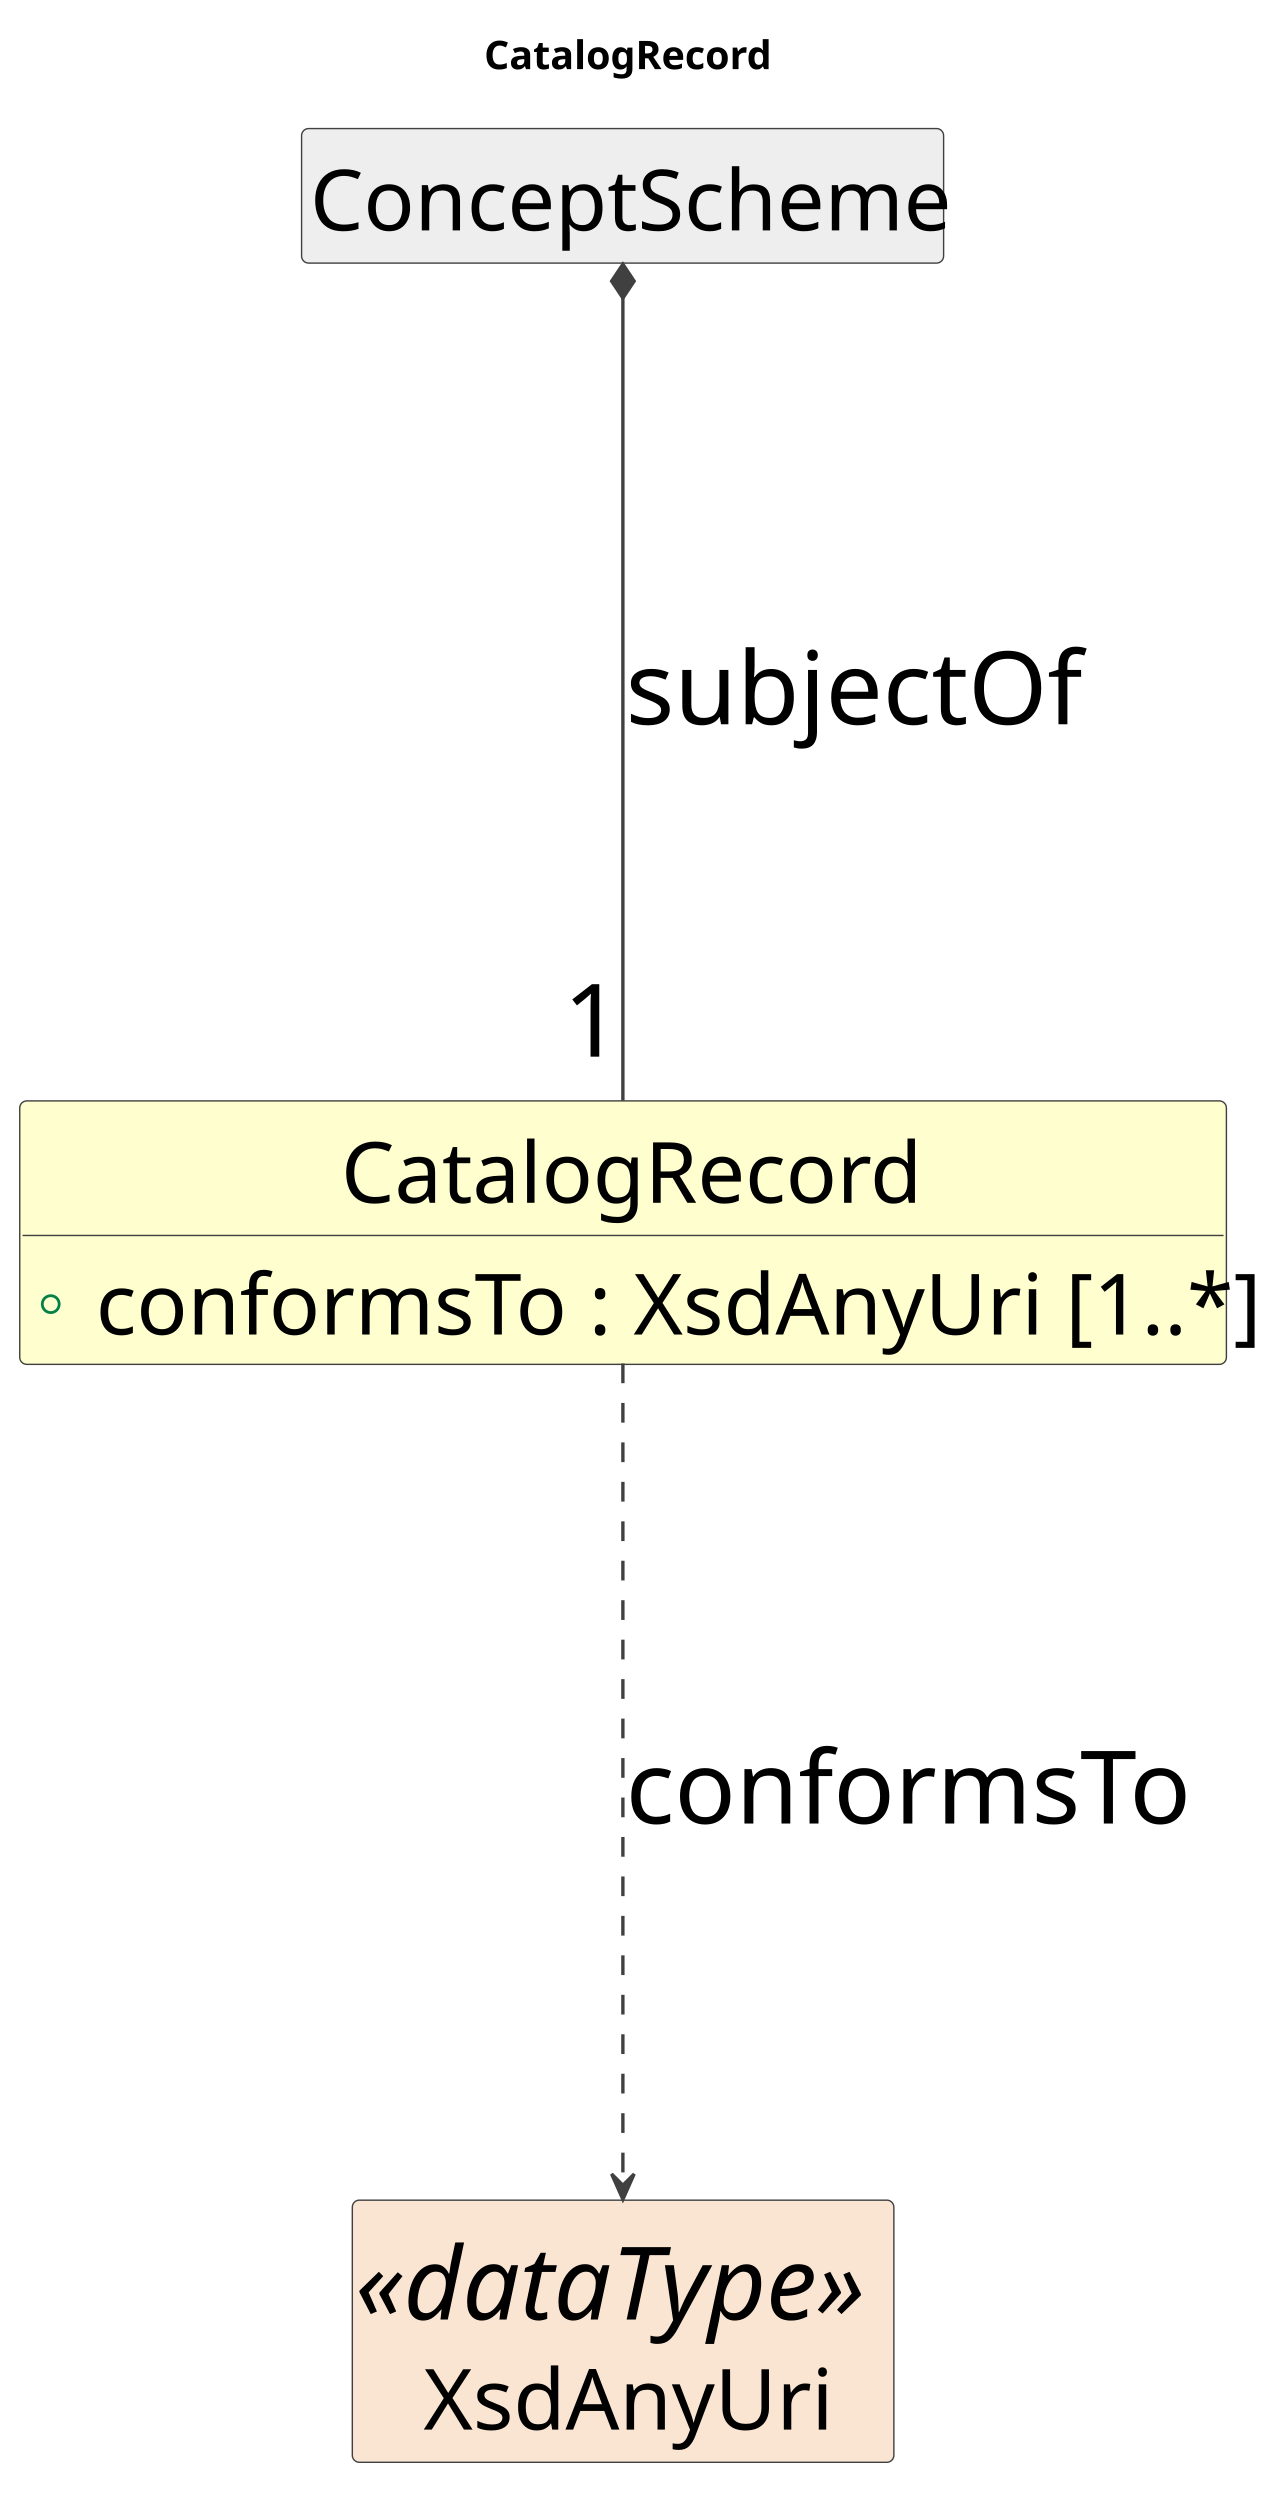
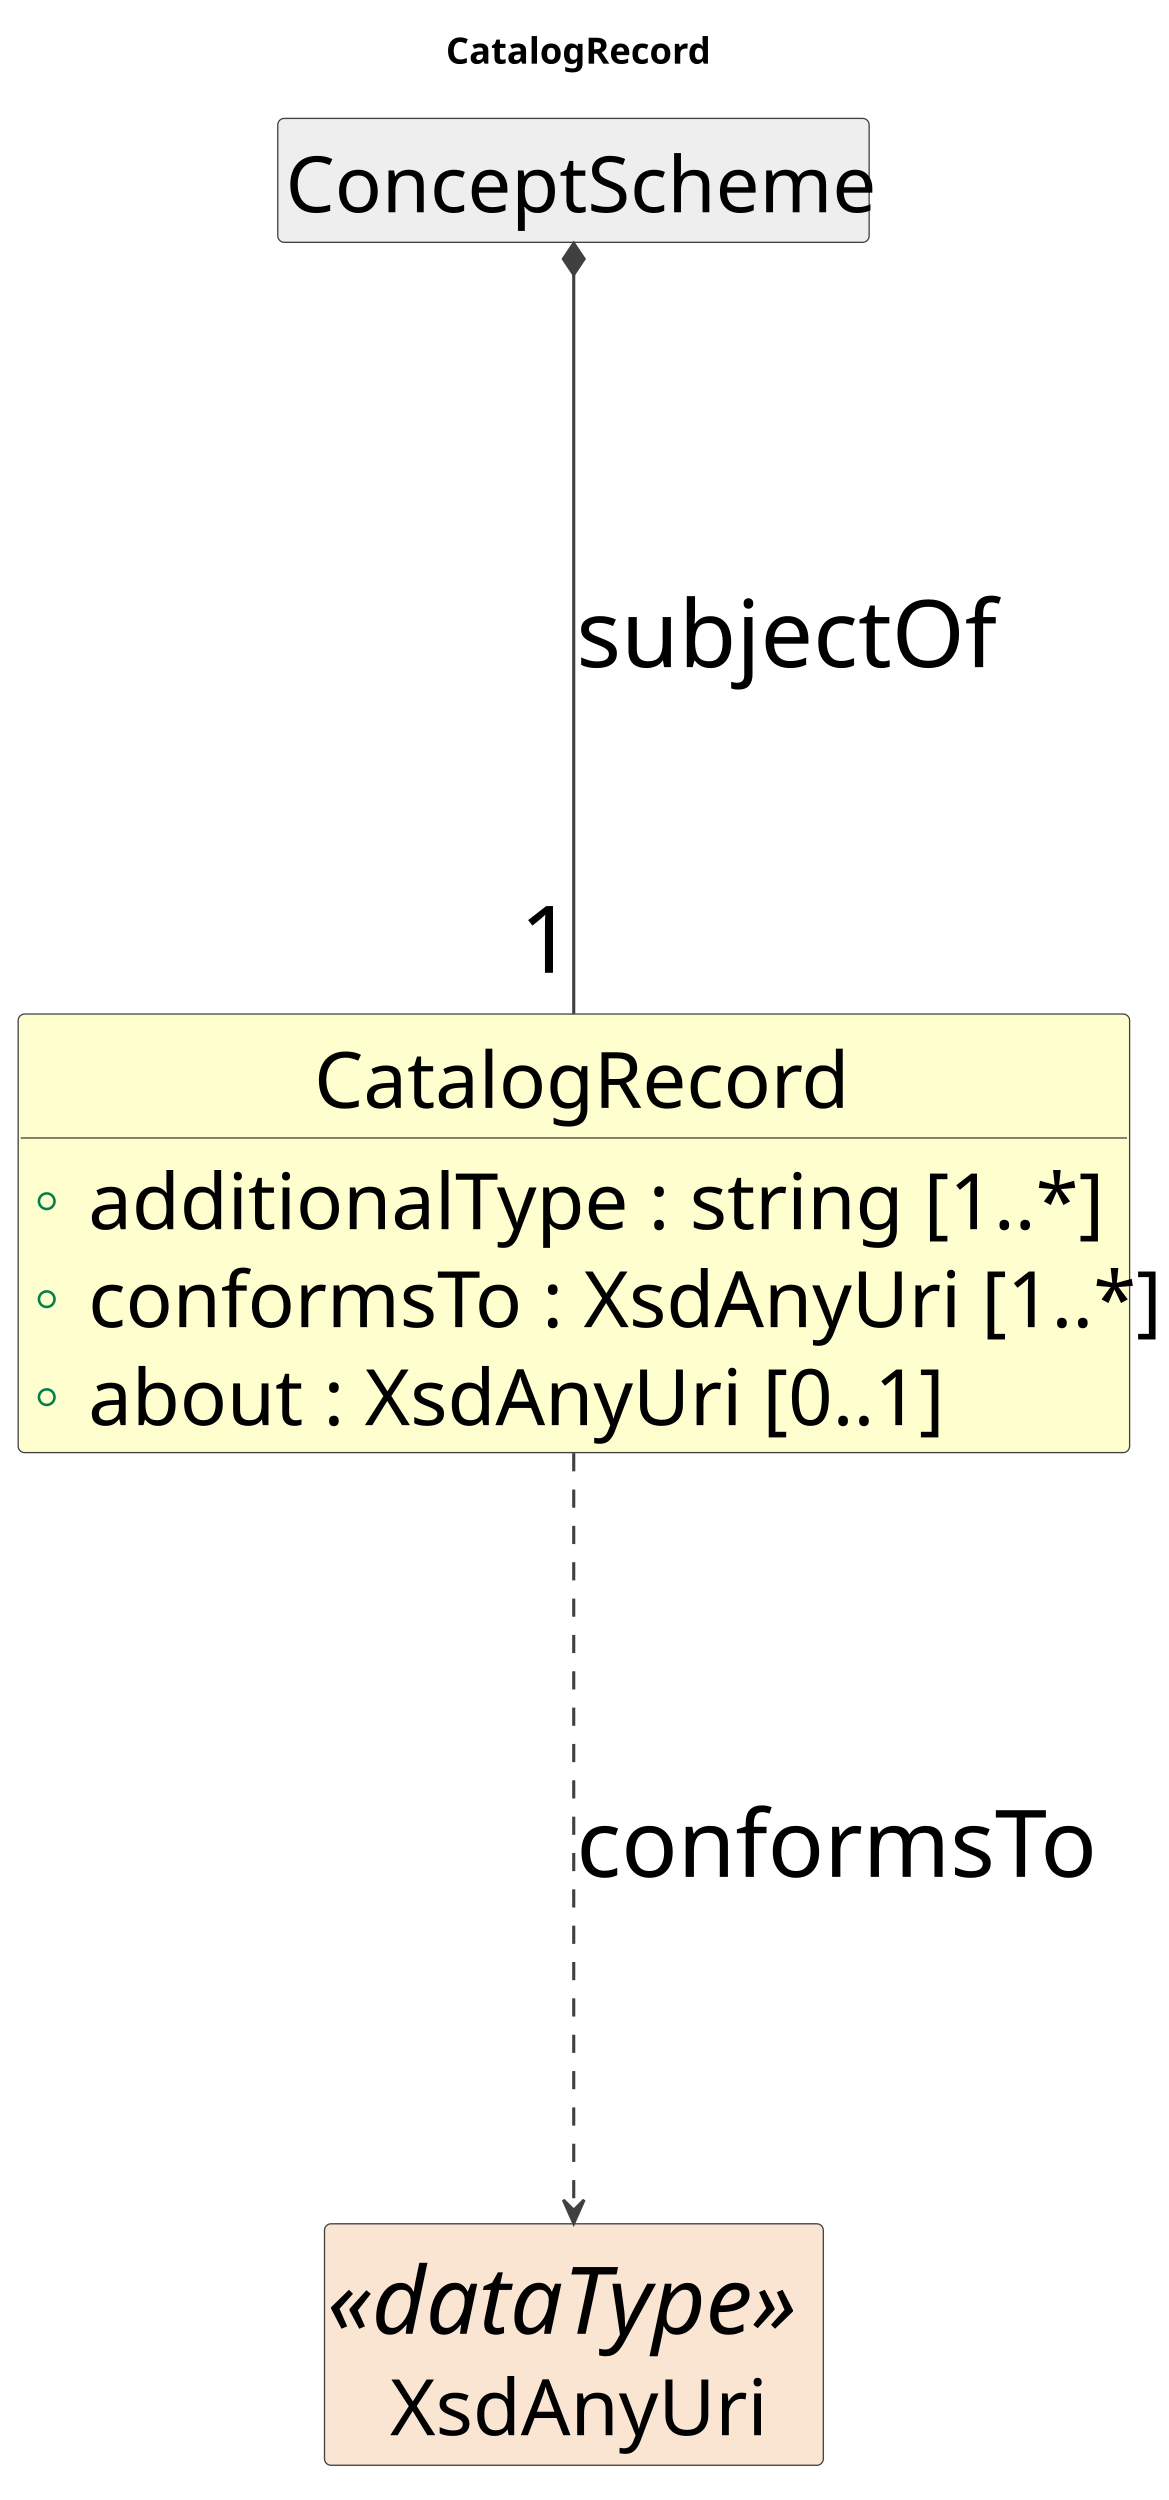
- <svg xmlns="http://www.w3.org/2000/svg" contentStyleType="text/css" data-diagram-type="CLASS" height="887px" preserveAspectRatio="none" style="width:450px;height:887px;background:#FFFFFF;" version="1.1" viewBox="0 0 450 887" width="450px" zoomAndPan="magnify">
+ <svg xmlns="http://www.w3.org/2000/svg" contentStyleType="text/css" data-diagram-type="CLASS" height="963px" preserveAspectRatio="none" style="width:450px;height:963px;background:#FFFFFF;" version="1.1" viewBox="0 0 450 963" width="450px" zoomAndPan="magnify">
  <defs />
  <g>
    <g class="title" data-source-line="1">
      <text fill="#000000" font-family="sans-serif" font-size="14" font-weight="700" lengthAdjust="spacing" textLength="99.572" x="171.777" y="24.533">CatalogRecord</text>
    </g>
    <g class="entity" data-qualified-name="CatalogRecord" data-source-line="16" id="ent0002">
-       <rect fill="#FEFECE" height="93.469" rx="2.5" ry="2.5" style="stroke:#404040;stroke-width:0.5;" width="428.127" x="7" y="390.609" />
+       <rect fill="#FEFECE" height="168.938" rx="2.5" ry="2.5" style="stroke:#404040;stroke-width:0.5;" width="428.127" x="7" y="390.609" />
      <text fill="#000000" font-family="sans-serif" font-size="30" lengthAdjust="spacing" textLength="200.112" x="121.007" y="426.752">CatalogRecord</text>
      <line style="stroke:#404040;stroke-width:0.5;" x1="8" x2="434.127" y1="438.344" y2="438.344" />
      <g data-visibility-modifier="PUBLIC_FIELD">
        <ellipse cx="18" cy="462.711" fill="none" rx="3" ry="3" style="stroke:#038048;stroke-width:1;" />
      </g>
-       <text fill="#000000" font-family="sans-serif" font-size="30" lengthAdjust="spacing" textLength="395.127" x="34" y="473.486">conformsTo : XsdAnyUri [1..*]</text>
+       <text fill="#000000" font-family="sans-serif" font-size="30" lengthAdjust="spacing" textLength="363.53" x="34" y="473.486">additionalType : string [1..*]</text>
+       <g data-visibility-modifier="PUBLIC_FIELD">
+         <ellipse cx="18" cy="500.445" fill="none" rx="3" ry="3" style="stroke:#038048;stroke-width:1;" />
+       </g>
+       <text fill="#000000" font-family="sans-serif" font-size="30" lengthAdjust="spacing" textLength="395.127" x="34" y="511.221">conformsTo : XsdAnyUri [1..*]</text>
+       <g data-visibility-modifier="PUBLIC_FIELD">
+         <ellipse cx="18" cy="538.18" fill="none" rx="3" ry="3" style="stroke:#038048;stroke-width:1;" />
+       </g>
+       <text fill="#000000" font-family="sans-serif" font-size="30" lengthAdjust="spacing" textLength="316.831" x="34" y="548.955">about : XsdAnyUri [0..1]</text>
    </g>
-     <g class="entity" data-qualified-name="ConceptScheme" data-source-line="19" id="ent0003">
+     <g class="entity" data-qualified-name="ConceptScheme" data-source-line="21" id="ent0003">
      <rect fill="#EEEEEE" height="47.734" rx="2.5" ry="2.5" style="stroke:#404040;stroke-width:0.5;" width="227.792" x="107" y="45.609" />
      <text fill="#000000" font-family="sans-serif" font-size="30" lengthAdjust="spacing" textLength="221.792" x="110" y="81.752">ConceptScheme</text>
    </g>
-     <g class="entity" data-qualified-name="XsdAnyUri" data-source-line="21" id="ent0005">
-       <rect fill="#FAE5D3" height="93.016" rx="2.5" ry="2.5" style="stroke:#404040;stroke-width:0.5;" width="192.143" x="125" y="780.609" />
-       <text fill="#000000" font-family="sans-serif" font-size="36" font-style="italic" lengthAdjust="spacing" textLength="190.143" x="126" y="822.981">«dataType»</text>
-       <text fill="#000000" font-family="sans-serif" font-size="30" lengthAdjust="spacing" textLength="141.709" x="150.217" y="862.033">XsdAnyUri</text>
+     <g class="entity" data-qualified-name="XsdAnyUri" data-source-line="23" id="ent0005">
+       <rect fill="#FAE5D3" height="93.016" rx="2.5" ry="2.5" style="stroke:#404040;stroke-width:0.5;" width="192.143" x="125" y="856.609" />
+       <text fill="#000000" font-family="sans-serif" font-size="36" font-style="italic" lengthAdjust="spacing" textLength="190.143" x="126" y="898.981">«dataType»</text>
+       <text fill="#000000" font-family="sans-serif" font-size="30" lengthAdjust="spacing" textLength="141.709" x="150.217" y="938.033">XsdAnyUri</text>
    </g>
-     <g class="link" data-entity-1="ent0003" data-entity-2="ent0002" data-link-type="composition" data-source-line="20" id="lnk4">
-       <path codeLine="20" d="M221,105.749 C221,165.149 221,311.819 221,390.529" fill="none" id="ConceptScheme-backto-CatalogRecord" style="stroke:#404040;stroke-width:1.2;" />
+     <g class="link" data-entity-1="ent0003" data-entity-2="ent0002" data-link-type="composition" data-source-line="22" id="lnk4">
+       <path codeLine="22" d="M221,105.749 C221,162.099 221,296.679 221,390.539" fill="none" id="ConceptScheme-backto-CatalogRecord" style="stroke:#404040;stroke-width:1.2;" />
      <polygon fill="#404040" points="221,93.749,217,99.749,221,105.749,225,99.749,221,93.749" style="stroke:#404040;stroke-width:1.2;" />
      <text fill="#000000" font-family="sans-serif" font-size="36" lengthAdjust="spacing" textLength="152.068" x="222" y="256.981">subjectOf</text>
-       <text fill="#000000" font-family="sans-serif" font-size="36" lengthAdjust="spacing" textLength="20.021" x="199.838" y="374.902">1</text>
+       <text fill="#000000" font-family="sans-serif" font-size="36" lengthAdjust="spacing" textLength="20.021" x="200.23" y="374.726">1</text>
    </g>
-     <g class="link" data-entity-1="ent0002" data-entity-2="ent0005" data-link-type="dependency" data-source-line="22" id="lnk6">
-       <path codeLine="22" d="M221,483.759 C221,558.379 221,699.629 221,774.329" fill="none" id="CatalogRecord-to-XsdAnyUri" style="stroke:#404040;stroke-width:1.2;stroke-dasharray:7,7;" />
-       <polygon fill="#404040" points="221,780.329,225,771.329,221,775.329,217,771.329,221,780.329" style="stroke:#404040;stroke-width:1.2;" />
-       <text fill="#000000" font-family="sans-serif" font-size="36" lengthAdjust="spacing" textLength="190.055" x="222" y="646.981">conformsTo</text>
+     <g class="link" data-entity-1="ent0002" data-entity-2="ent0005" data-link-type="dependency" data-source-line="24" id="lnk6">
+       <path codeLine="24" d="M221,559.769 C221,648.569 221,779.659 221,850.399" fill="none" id="CatalogRecord-to-XsdAnyUri" style="stroke:#404040;stroke-width:1.2;stroke-dasharray:7,7;" />
+       <polygon fill="#404040" points="221,856.399,225,847.399,221,851.399,217,847.399,221,856.399" style="stroke:#404040;stroke-width:1.2;" />
+       <text fill="#000000" font-family="sans-serif" font-size="36" lengthAdjust="spacing" textLength="190.055" x="222" y="722.981">conformsTo</text>
    </g>
  </g>
</svg>
